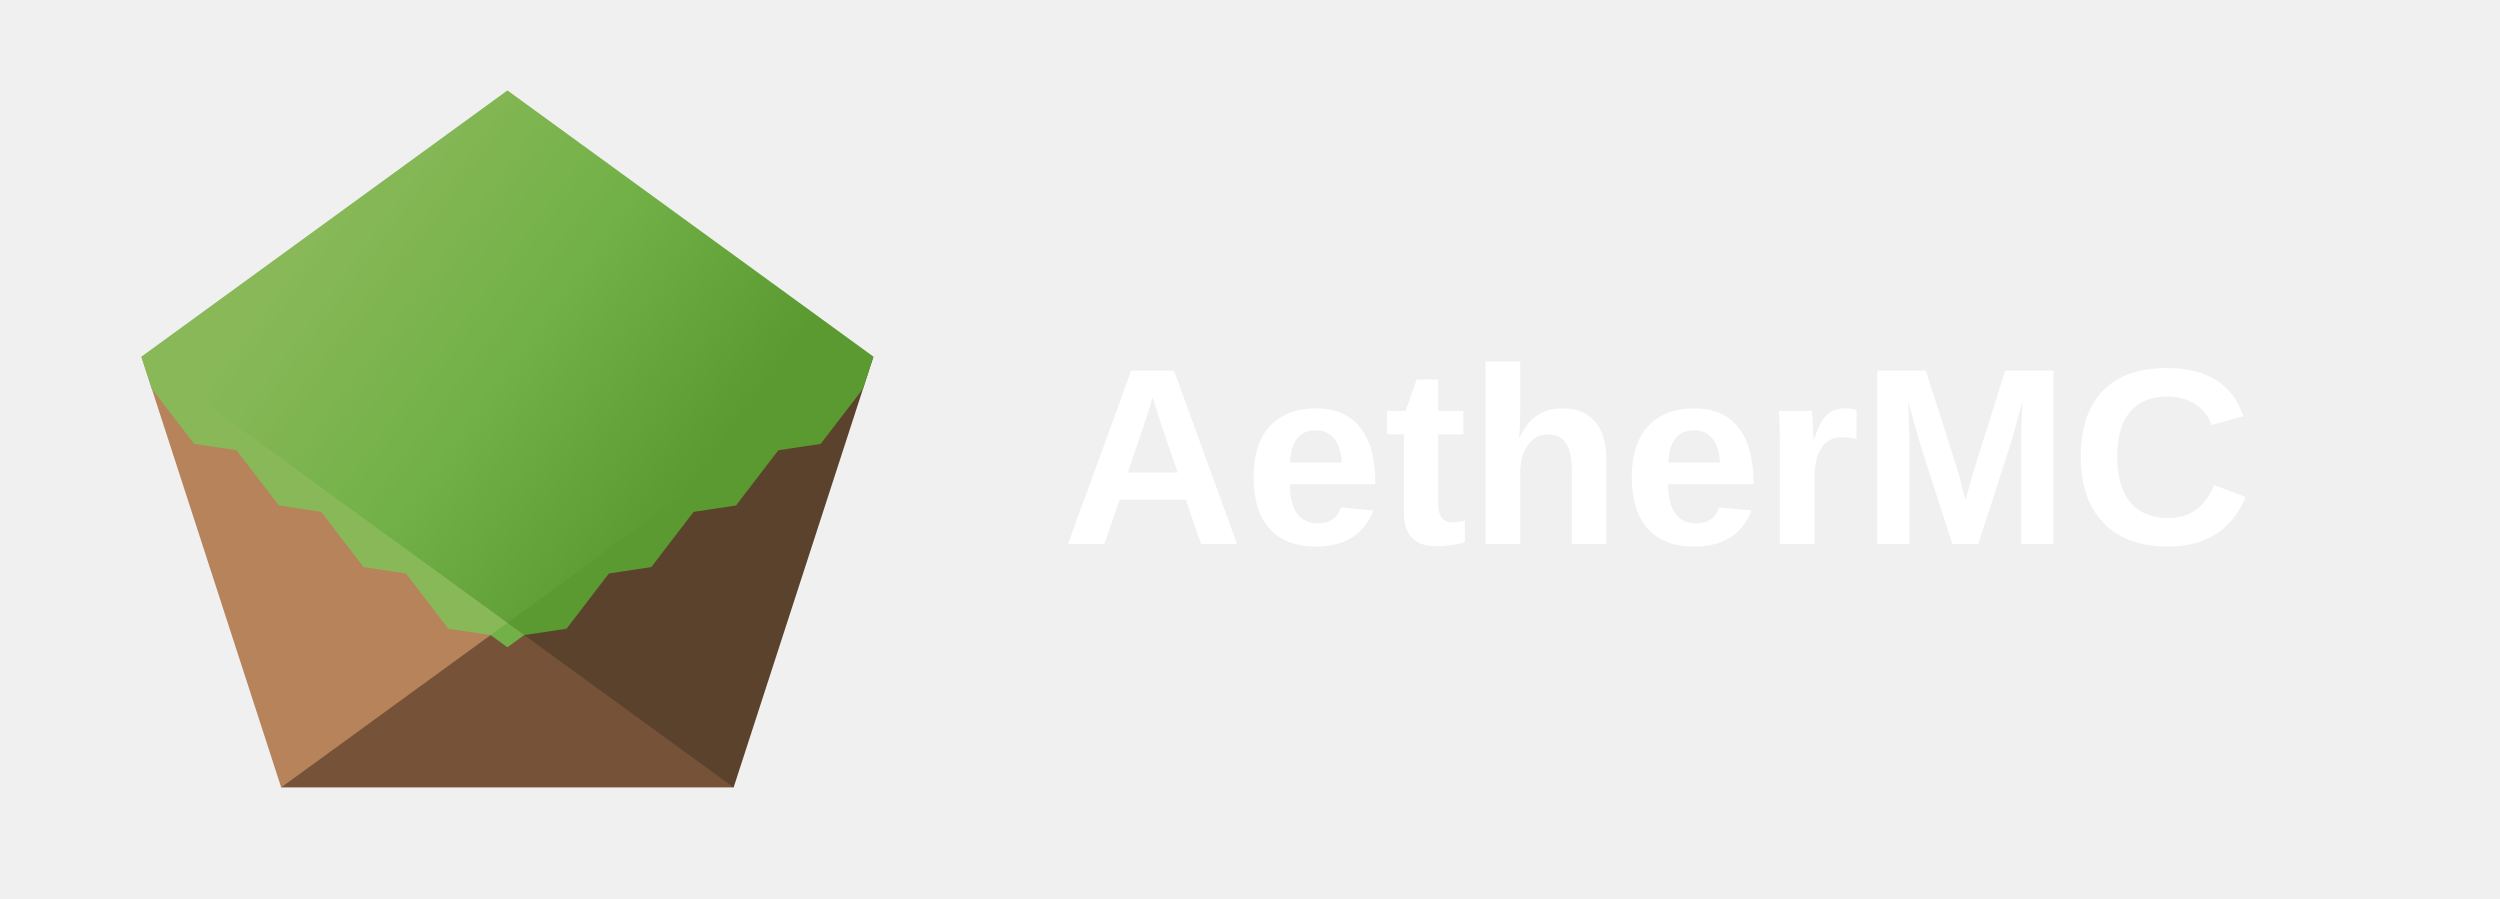
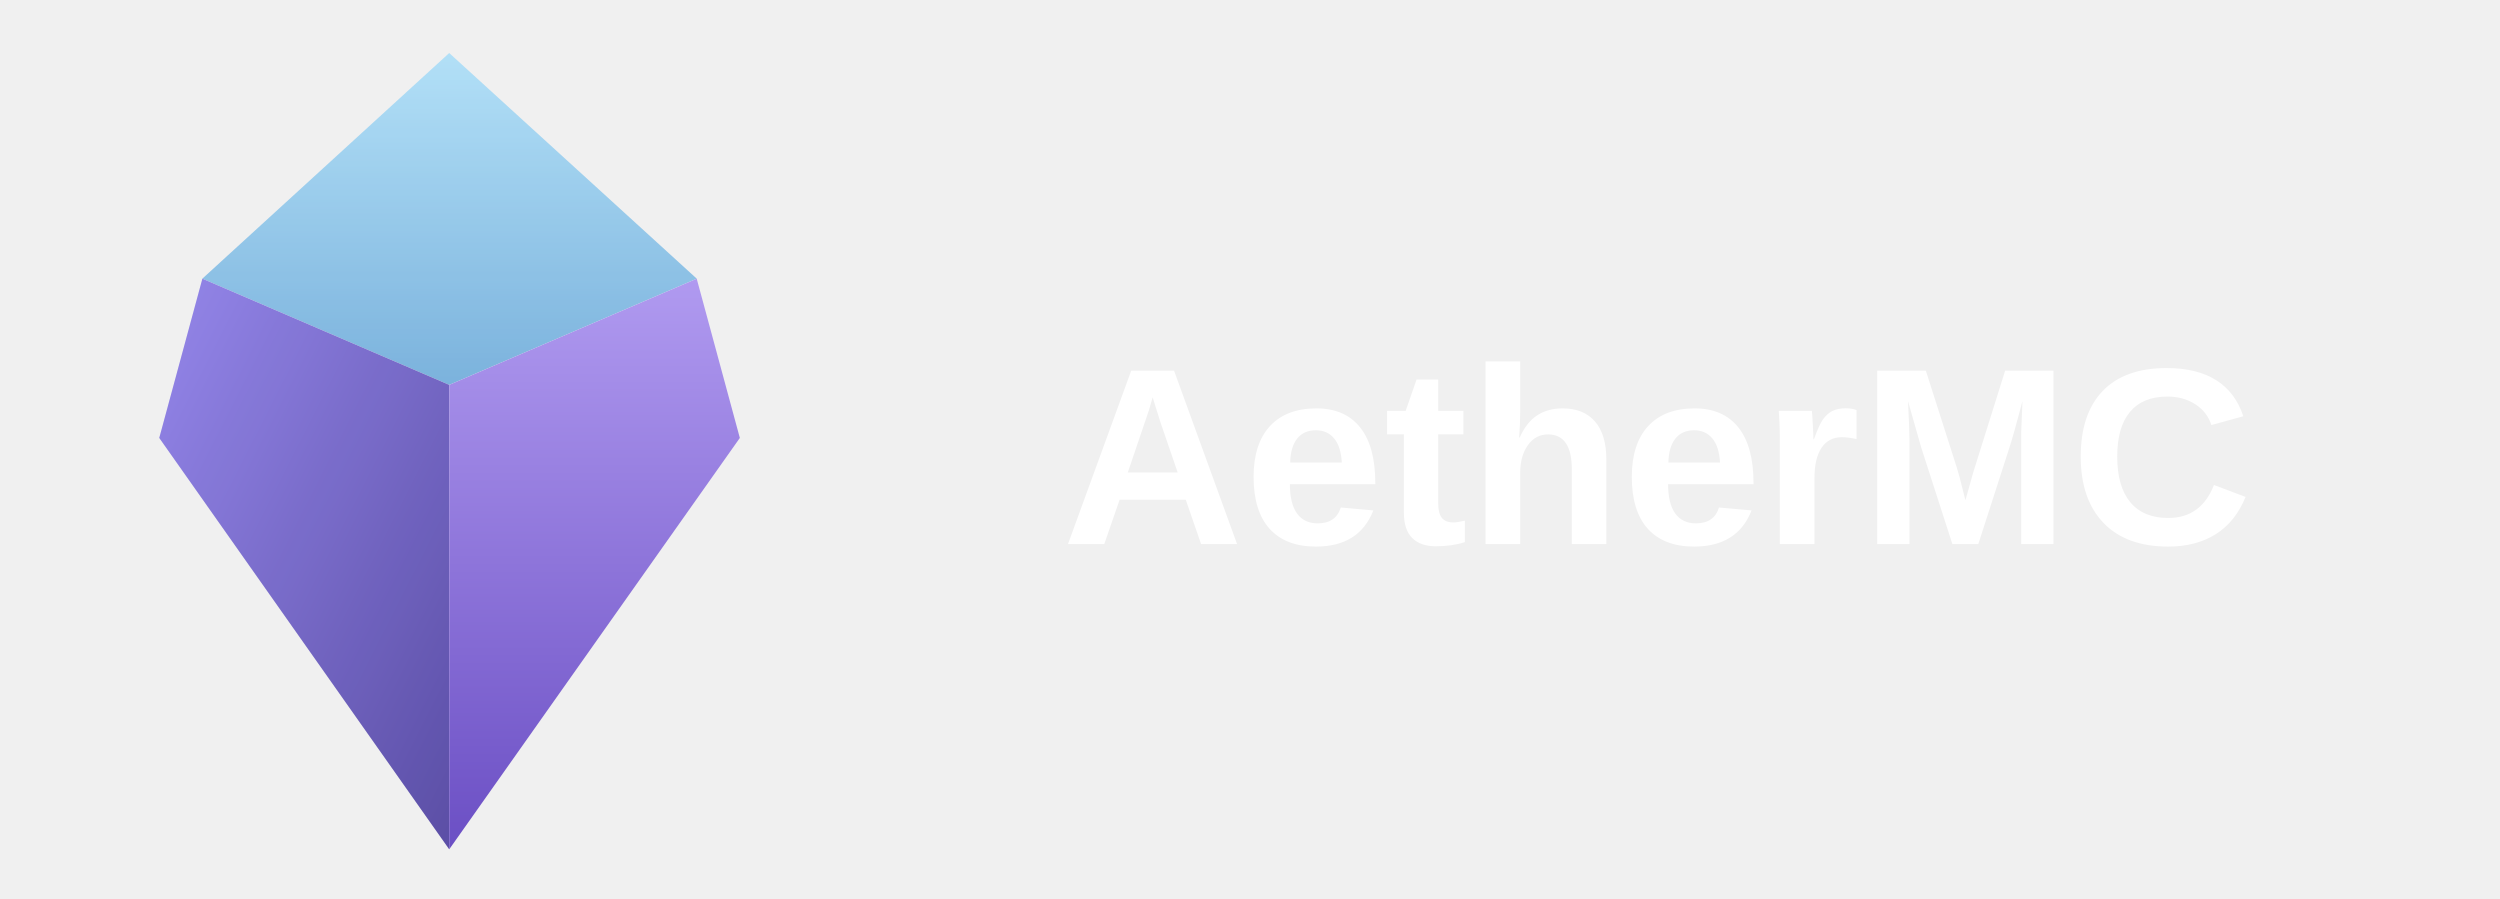
- <svg xmlns="http://www.w3.org/2000/svg" viewBox="0 0 376.77 135.47" class="home">
+ <svg xmlns="http://www.w3.org/2000/svg" viewBox="0 0 376.77 135.47">
  <defs>
-     <linearGradient id="a" x1="4.498" x2="12.435" y1="3.801" y2="9.568" gradientUnits="userSpaceOnUse">
-       <stop stop-color="#88b858" offset="0" />
-       <stop stop-color="#72b147" offset=".5" />
-       <stop stop-color="#5a9a30" offset="1" />
+     <linearGradient id="crystalTop" x1="0" y1="0" x2="0" y2="1">
+       <stop stop-color="#9fd8f5" offset="0" />
+       <stop stop-color="#5a9fd4" offset="1" />
+     </linearGradient>
+     <linearGradient id="crystalLeft" x1="0" y1="0" x2="1" y2="1">
+       <stop stop-color="#8b7ce8" offset="0" />
+       <stop stop-color="#4d3f9e" offset="1" />
+     </linearGradient>
+     <linearGradient id="crystalRight" x1="0" y1="0" x2="0" y2="1">
+       <stop stop-color="#b09af0" offset="0" />
+       <stop stop-color="#6b4fc4" offset="1" />
    </linearGradient>
  </defs>
-   <path d="M42.375 118.668s0-24.797 34.094-24.797c34.103 0 34.094 24.797 34.094 24.797z" fill="#765338" />
-   <path d="M76.47 93.872 42.376 118.67 21.304 53.751z" fill="#b7835a" />
-   <path d="m76.47 93.872 55.165-40.121-21.072 64.918z" fill="#5b422d" />
-   <path d="m79 95.709-2.53 1.84-2.532-1.84c0-1.84 2.531-1.84 2.531-1.84s2.531 0 2.531 1.84z" fill="#72b147" />
-   <path d="M76.47 93.872s0-40.121 55.165-40.121l-1.564 4.819-6.384 8.324-6.384.962-6.383 8.324-6.384.961-6.384 8.325-6.384.961-6.384 8.324-6.383.962z" fill="#5a9a30" />
-   <path d="m73.938 95.709-6.383-.961-6.384-8.325-6.384-.961-6.384-8.324-6.384-.962-6.383-8.324-6.384-.962-6.384-8.324-1.564-4.819c55.165 0 55.165 40.121 55.165 40.121z" fill="#88b858" />
-   <path d="m.53 6.685 7.937 5.766 7.937-5.766L8.467.918z" fill="url(#a)" transform="matrix(6.95 0 0 6.9572 17.626 7.241)" />
-   <path d="m22.868 58.567-1.564-4.82L76.469 93.87l55.166-40.122-1.564 4.82L76.47 97.55z" fill="none" />
+   <polygon points="67.7,8 105,42 67.7,58 30.5,42" fill="url(#crystalTop)" />
+   <polygon points="30.5,42 67.7,58 67.7,128 24,66" fill="url(#crystalLeft)" />
+   <polygon points="105,42 67.7,58 67.7,128 111.5,66" fill="url(#crystalRight)" />
+   <polygon points="67.7,8 105,42 67.7,58 30.5,42" fill="#ffffff" opacity="0.2" />
+   <polygon points="24,66 30.5,42 67.7,58 67.7,128" fill="#ffffff" opacity="0.08" />
  <text x="160" y="82" font-family="Verdana, Arial, sans-serif" font-weight="bold" font-size="38" fill="#fff">AetherMC</text>
</svg>
